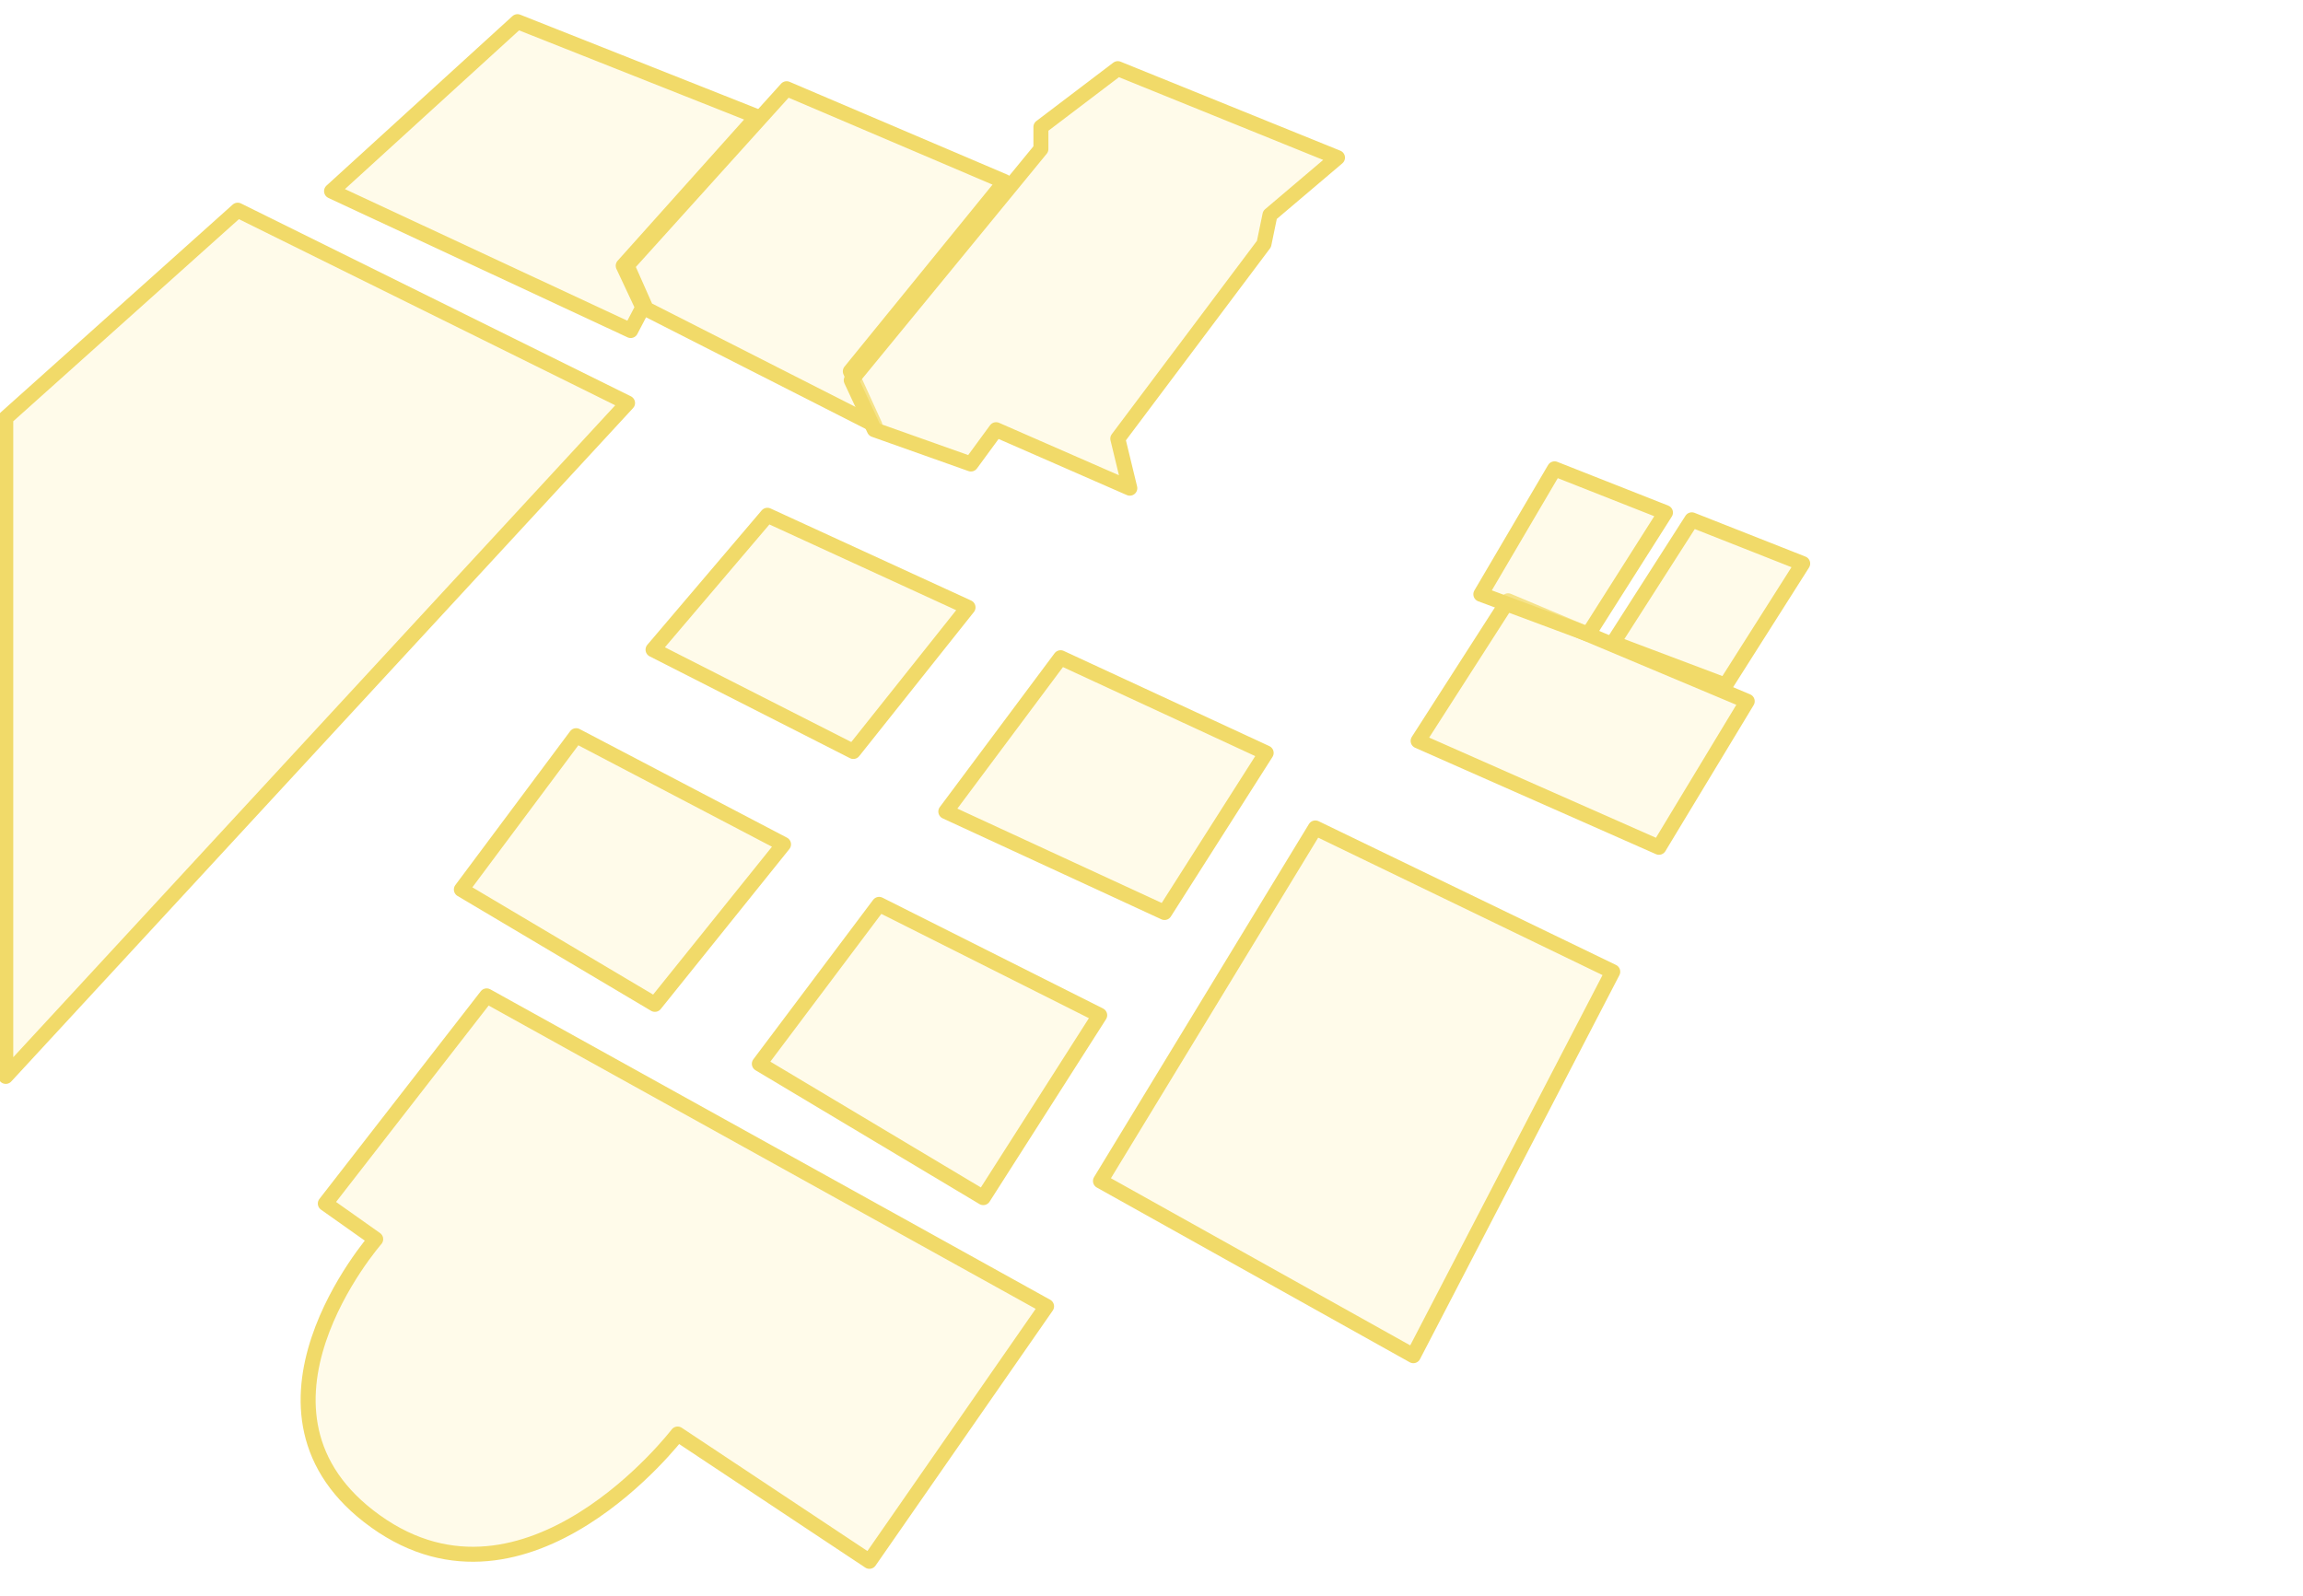
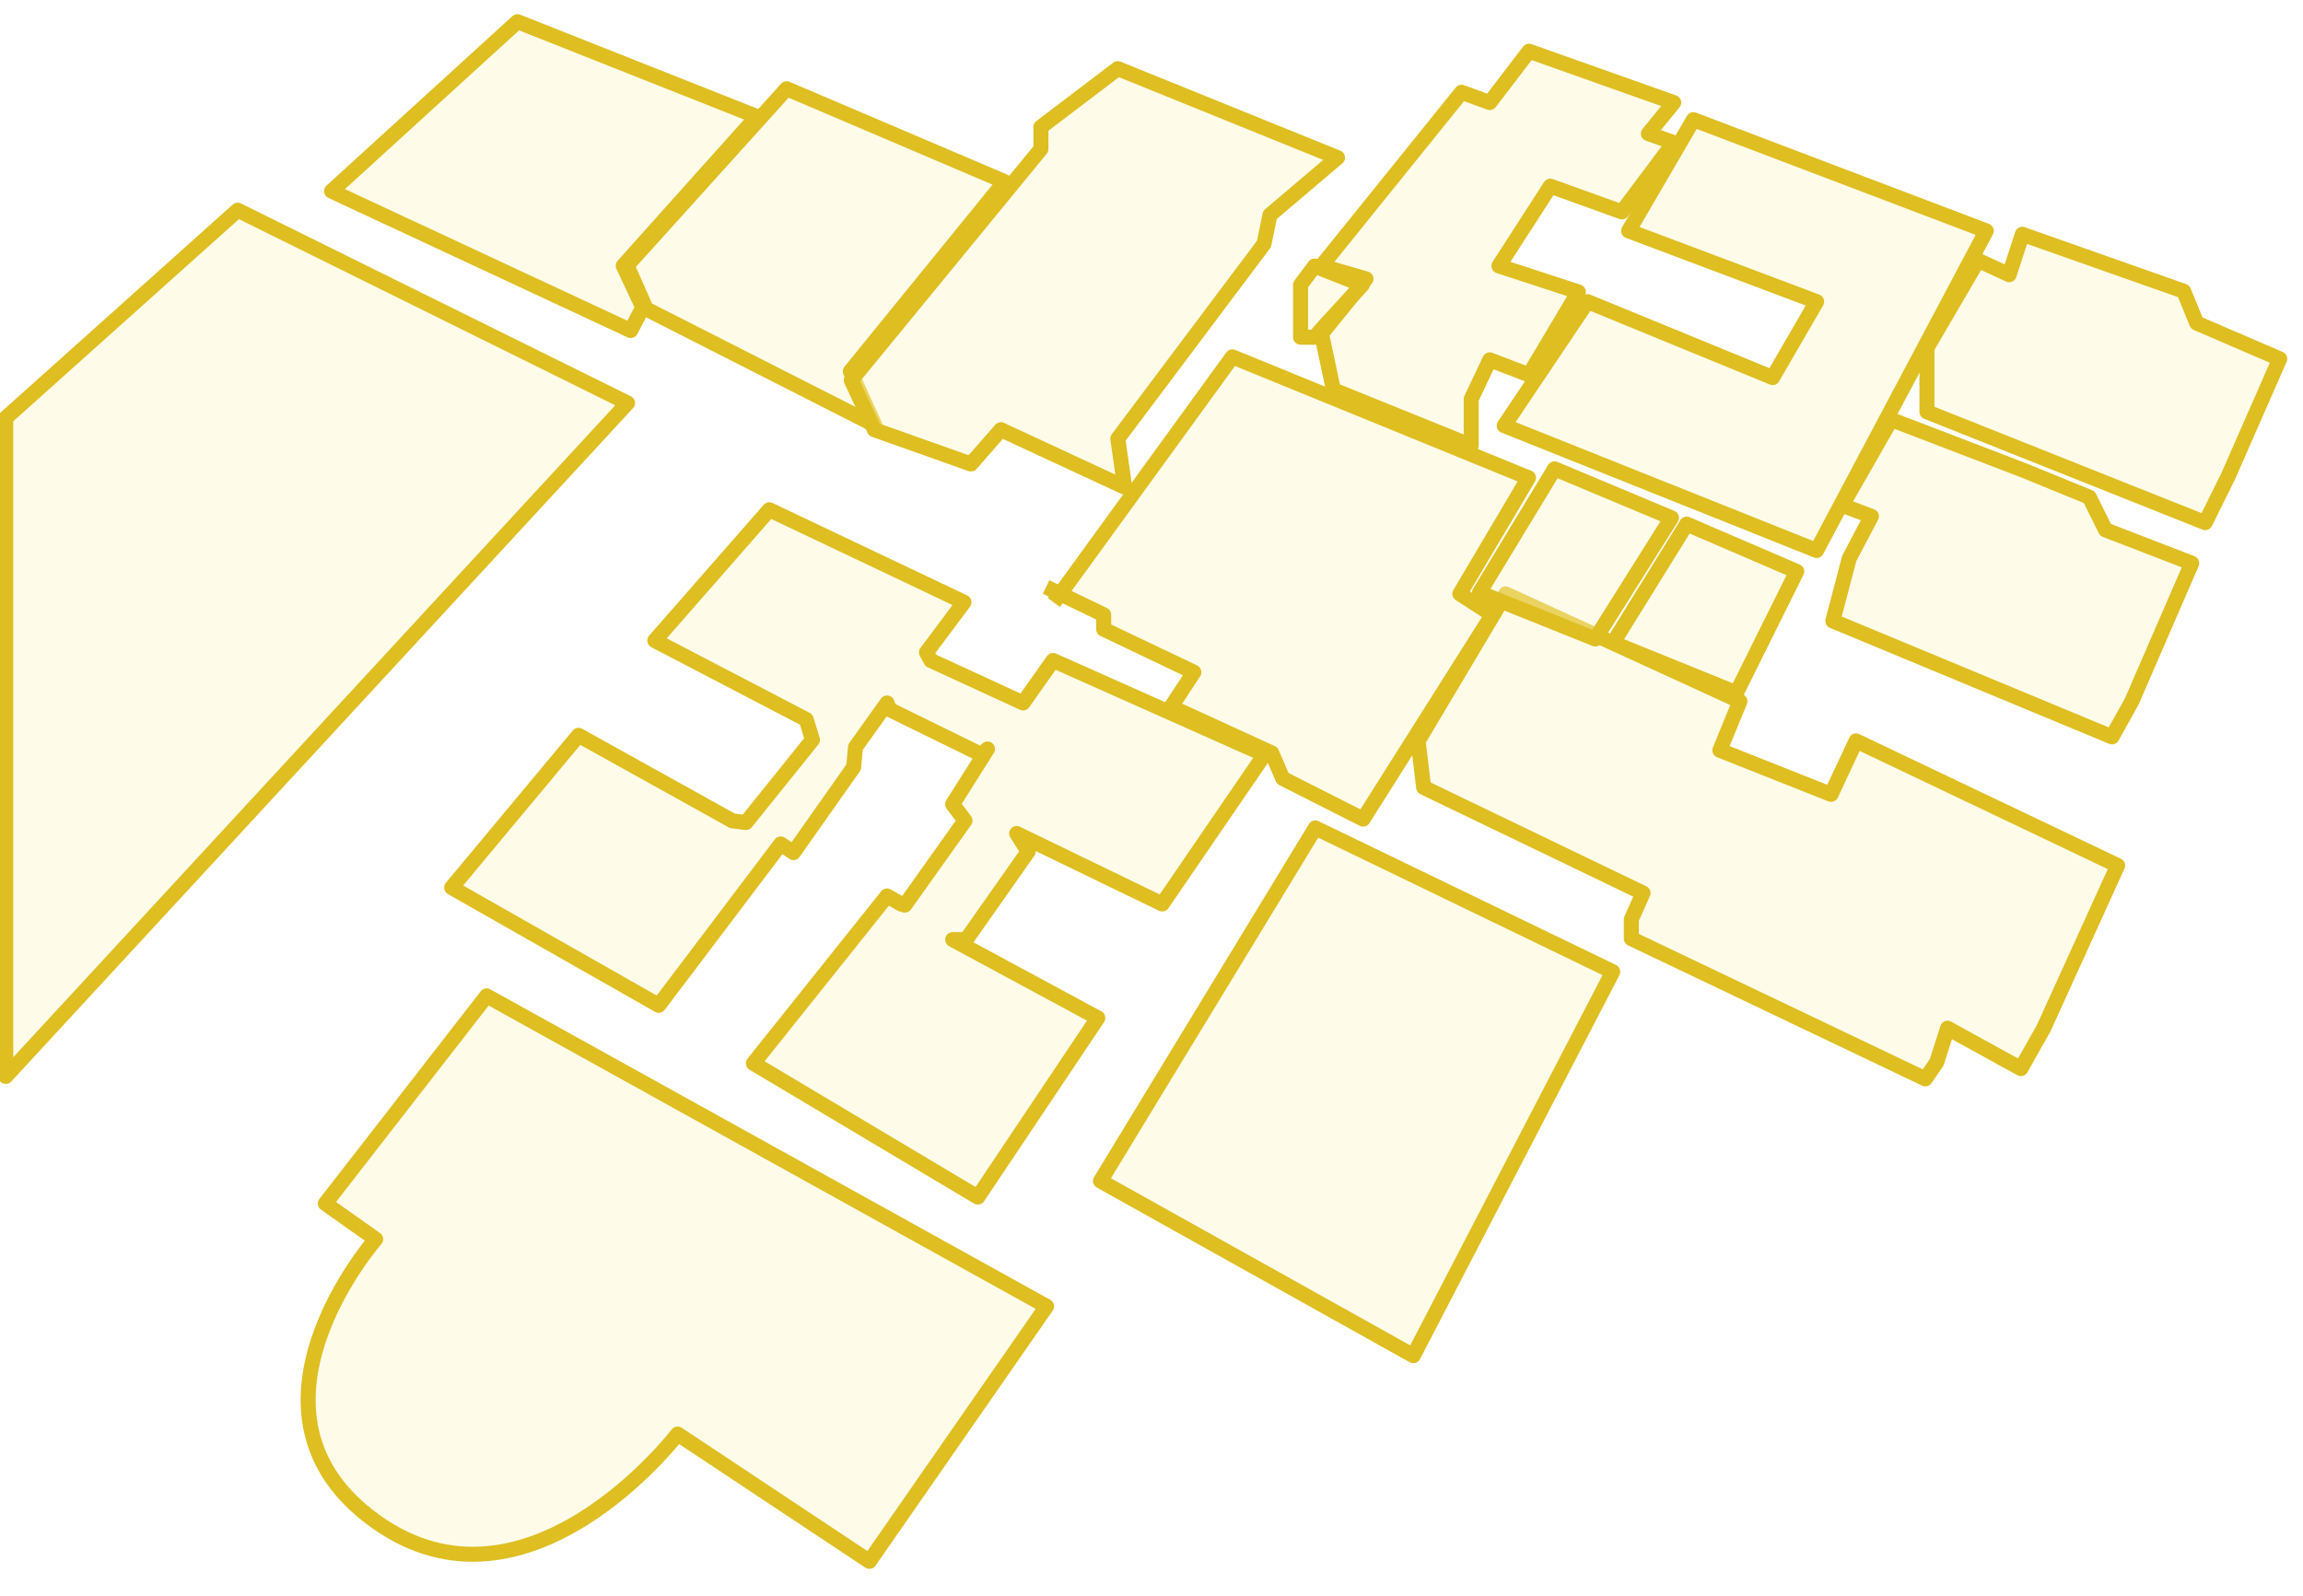
<svg xmlns="http://www.w3.org/2000/svg" width="3071" height="2128" viewBox="0 0 3071 2128">
  <defs>
    <clipPath id="clip-photo_school_outlines">
      <rect width="3071" height="2128" />
    </clipPath>
  </defs>
  <g id="photo_school_outlines" clip-path="url(#clip-photo_school_outlines)">
-     <path id="stolowka" d="M6.889-.61,446.218-32.845l25.8,576.522-477.8,6.773Z" transform="translate(1747.691 1101.436) rotate(30)" fill="rgba(255,245,198,0.36)" stroke="#f1da69" stroke-linecap="round" stroke-linejoin="round" stroke-width="20" />
-     <path id="tartan" d="M152.643-119.662,470.394-12.449,514.447,327.9,254.1,268.588l-35.948,49.727-34.765.834Z" transform="matrix(0.485, -0.875, 0.875, 0.485, 472.805, 446.542)" fill="rgba(255,245,198,0.36)" stroke="#f1da69" stroke-linecap="round" stroke-linejoin="round" stroke-width="20" />
-     <path id="sala_gimnastyczna" d="M6.889-.61l313.7-38.022L268.925,283.4l64.262,45.811L-8.3,347.42l-51.2-37.346Z" transform="translate(1042.691 115.436) rotate(30)" fill="rgba(255,245,198,0.36)" stroke="#f1da69" stroke-linecap="round" stroke-linejoin="round" stroke-width="20" />
-     <path id="basen" d="M5.275-83.529l-14.663-25.4L40.484-227.618,353.541-271.3,313.761-160.11l12.43,37.523L287.244,199.782l46.914,49.228-193.438,21.6L134.554,327,.094,351.8l-59.6-41.731Z" transform="translate(1341.691 268.436) rotate(30)" fill="rgba(255,245,198,0.36)" stroke="#f1da69" stroke-linecap="round" stroke-linejoin="round" stroke-width="20" />
-     <path id="amfiteatr" d="M6.889-.61l853.624-14.7L825.974,397.4,519.637,378.2s-42.37,326.487-290.39,302.3S40.982,354.415,40.982,354.415l-81.925-7.573Z" transform="translate(642.691 1325.436) rotate(30)" fill="rgba(255,245,198,0.36)" stroke="#f1da69" stroke-linecap="round" stroke-linejoin="round" stroke-width="20" />
-     <path id="boisko" d="M6.889-.61,585.7-37.783l-268.965,1192.4L-122.411,393.992Z" transform="translate(310.691 277.436) rotate(30)" fill="rgba(255,245,198,0.36)" stroke="#f1da69" stroke-linecap="round" stroke-linejoin="round" stroke-width="20" />
-     <path id="sale_lekcyjne" d="M3604.225,21858.477l258.05,153.174,171.541-213.447-276.538-144.9Z" transform="translate(-2989 -20672)" fill="rgba(255,245,198,0.36)" stroke="#f1da69" stroke-linecap="round" stroke-linejoin="round" stroke-width="20" />
-     <path id="sale_lekcyjne-2" data-name="sale_lekcyjne" d="M3597.578,21865.957l298.59,178.477,155.251-243.3L3757.279,21653.3Z" transform="translate(-2585 -20447)" fill="rgba(255,245,198,0.36)" stroke="#f1da69" stroke-linecap="round" stroke-linejoin="round" stroke-width="20" />
-     <path id="sale_lekcyjne-3" data-name="sale_lekcyjne" d="M3604.225,21858.477l291.648,134.668,135.526-212.893L3757.279,21653.3Z" transform="translate(-2343 -20776)" fill="rgba(255,245,198,0.36)" stroke="#f1da69" stroke-linecap="round" stroke-linejoin="round" stroke-width="20" />
-     <path id="sale_lekcyjne-4" data-name="sale_lekcyjne" d="M3604.819,21832.555l267.072,135.795,152.943-192.227L3757.279,21653.3Z" transform="translate(-2734 -20966)" fill="rgba(255,245,198,0.36)" stroke="#f1da69" stroke-linecap="round" stroke-linejoin="round" stroke-width="20" />
-     <path id="swietlica" d="M6.889-.61l343.2-43.4-4.544,227.54L-3.511,221.2Z" transform="translate(2004.691 798.436) rotate(30)" fill="rgba(255,245,198,0.36)" stroke="#f1da69" stroke-linecap="round" stroke-linejoin="round" stroke-width="20" />
-     <path id="aula" d="M6.889-.61l157.24-23.417L156.1,168.012,5.41,193.419Z" transform="translate(2066.691 622.436) rotate(30)" fill="rgba(255,245,198,0.36)" stroke="#f1da69" stroke-linecap="round" stroke-linejoin="round" stroke-width="20" />
-     <path id="biblioteka" d="M6.889-.61l157.24-23.417L156.1,168.012-2.01,193.964Z" transform="translate(2249.691 690.436) rotate(30)" fill="rgba(255,245,198,0.36)" stroke="#f1da69" stroke-linecap="round" stroke-linejoin="round" stroke-width="20" />
+     <path id="stolowka" d="M6.889-.61,446.218-32.845l25.8,576.522-477.8,6.773Z" transform="translate(1747.691 1101.436) rotate(30)" fill="rgba(255,245,198,0.39)" stroke="#debe21" stroke-linecap="round" stroke-linejoin="round" stroke-width="20" />
+     <path id="tartan" d="M152.643-119.662,470.394-12.449,514.447,327.9,254.1,268.588l-35.948,49.727-34.765.834Z" transform="matrix(0.485, -0.875, 0.875, 0.485, 472.805, 446.542)" fill="rgba(255,245,198,0.39)" stroke="#debe21" stroke-linecap="round" stroke-linejoin="round" stroke-width="20" />
+     <path id="sala_gimnastyczna" d="M6.889-.61l313.7-38.022L268.925,283.4l64.262,45.811L-8.3,347.42l-51.2-37.346Z" transform="translate(1042.691 115.436) rotate(30)" fill="rgba(255,245,198,0.39)" stroke="#debe21" stroke-linecap="round" stroke-linejoin="round" stroke-width="20" />
+     <path id="gmach_sportowy" d="M5.275-83.529l-14.663-25.4L40.484-227.618,353.541-271.3,313.761-160.11l12.43,37.523L287.244,199.782l40.375,51.492L146.276,267.406,134.554,327,.094,351.8l-59.6-41.731Z" transform="translate(1341.691 268.436) rotate(30)" fill="rgba(255,245,198,0.39)" stroke="#debe21" stroke-linecap="round" stroke-linejoin="round" stroke-width="20" />
+     <path id="amfiteatr" d="M6.889-.61l853.624-14.7L825.974,397.4,519.637,378.2s-42.37,326.487-290.39,302.3S40.982,354.415,40.982,354.415l-81.925-7.573Z" transform="translate(642.691 1325.436) rotate(30)" fill="rgba(255,245,198,0.39)" stroke="#debe21" stroke-linecap="round" stroke-linejoin="round" stroke-width="20" />
+     <path id="boisko" d="M6.889-.61,585.7-37.783l-268.965,1192.4L-122.411,393.992Z" transform="translate(310.691 277.436) rotate(30)" fill="rgba(255,245,198,0.39)" stroke="#debe21" stroke-linecap="round" stroke-linejoin="round" stroke-width="20" />
+     <path id="swietlica" d="M-.442-7.016,341.652-39.158l9.481,70.019L508.992,7.648l-6.733-78.455,385.131-30.45,23.122,237.286.564,61.839-111.563,2.247,10.193,46.625-2.076,26.706-433.092,34-12.883-22.314L357.7,247.01,33.872,271.268-3.511,221.2Z" transform="translate(2004.691 798.436) rotate(30)" fill="rgba(255,245,198,0.39)" stroke="#debe21" stroke-linecap="round" stroke-linejoin="round" stroke-width="20" />
+     <path id="aula" d="M6.889-.61,174.613-21.989l-7.225,190.78L2.7,192.348Z" transform="translate(2066.691 622.436) rotate(30)" fill="rgba(255,245,198,0.39)" stroke="#debe21" stroke-linecap="round" stroke-linejoin="round" stroke-width="20" />
+     <path id="biblioteka" d="M3.862,7.718,162.517-10.957l11.294,180.48L-2.01,193.964Z" transform="translate(2249.691 690.436) rotate(30)" fill="rgba(255,245,198,0.39)" stroke="#debe21" stroke-linecap="round" stroke-linejoin="round" stroke-width="20" />
+     <path id="forum" d="M4383.938,21454.977l76.84,37.068v19.268l120.209,57.3-30.264,46.182,134.093,61.531,14.687,34.008,107.145,54.244,172.192-272.531L4935.658,21464l91.58-154.713-394.922-161.318-237.921,327.709" transform="translate(-2989 -20672)" fill="rgba(255,245,198,0.39)" stroke="#debe21" stroke-linejoin="round" stroke-width="20" />
+     <path id="pracownie_informatyczne" d="M4937.965,20795.088l-186.784,231.621,59.341,17.252-59.341,73.2,15.909,74.82,183.744,74.379v-62.176l24.751-52.223,52.325,20.07,65.807-110.678-105.968-34.645,68.609-106.43,95.339,34.383,69.176-92.432-33.781-12,33.781-41.453-192.962-68.467-52.325,68.467Z" transform="translate(-2989 -20672)" fill="rgba(255,245,198,0.39)" stroke="#debe21" stroke-linejoin="round" stroke-width="20" />
+     <path id="winda" d="M4741.992,21026.84l-18.736,25.115v69.838h18.736l14.539-16.537,49.026-53.3Z" transform="translate(-2989 -20672)" fill="rgba(255,245,198,0.39)" stroke="#debe21" stroke-linejoin="round" stroke-width="20" />
+     <path id="sale_lekcyjne_1_3" d="M4014.884,21351.941l-152.726,174.475,201.941,105.293,8.276,27.17-88.653,110.264-17.934-2.211-205.319-114.125L3591.278,21855.9l276.133,157.025,162.666-215.207,16.963,11.49,80.242-113.912,2.514-26.682,42.07-58.971,3.334,8.738,122.691,60.213,7.884-7.561-46.417,73.623,16.45,21.9-80.21,112.729-5.14-1.514-18.593-10.709-178.232,223.227,299.287,178.441,159.984-238.951-193.547-104.467h18.089l82.563-117.459-15.307-24.1,194.1,94.014,136.311-199.174-281.873-125.656-40.018,56.705h0l-123.008-56.705-5.786-10.717,50.012-66.969Z" transform="translate(-2989 -20672)" fill="rgba(255,245,198,0.39)" stroke="#debe21" stroke-linejoin="round" stroke-width="20" />
+     <path id="sale_lekcyjne" d="M5105.913,21074.316l246.855,101.324,58.683-101.324-250.752-94.361,86.45-148.324,390.5,148.324-226.2,426.283-416.626-166.494Z" transform="translate(-2989 -20672)" fill="rgba(255,245,198,0.39)" stroke="#debe21" stroke-linejoin="round" stroke-width="20" />
+     <path id="pracownie_scisle" d="M5448.552,21337.953h0v85.387l371.046,147.791,30.769-62.215,68.6-156.258-110.652-47.7-17.486-42.582-215.105-75.852-17.553,53.873-41.445-19.154Z" transform="translate(-2879 -20874)" fill="rgba(255,245,198,0.39)" stroke="#debe21" stroke-linejoin="round" stroke-width="20" />
+     <path id="pracownie_jezykowe" d="M5448.552,21337.953l38.959,14.705-29.542,56.072-21.95,83.5,372.3,154.652,26.333-47.248,79.987-184.437-79.987-30.9-34.943-13.434-21.681-43.7-88.478-36.148-175.621-67.336Z" transform="translate(-2992 -20664)" fill="rgba(255,245,198,0.39)" stroke="#debe21" stroke-linejoin="round" stroke-width="20" />
  </g>
</svg>
